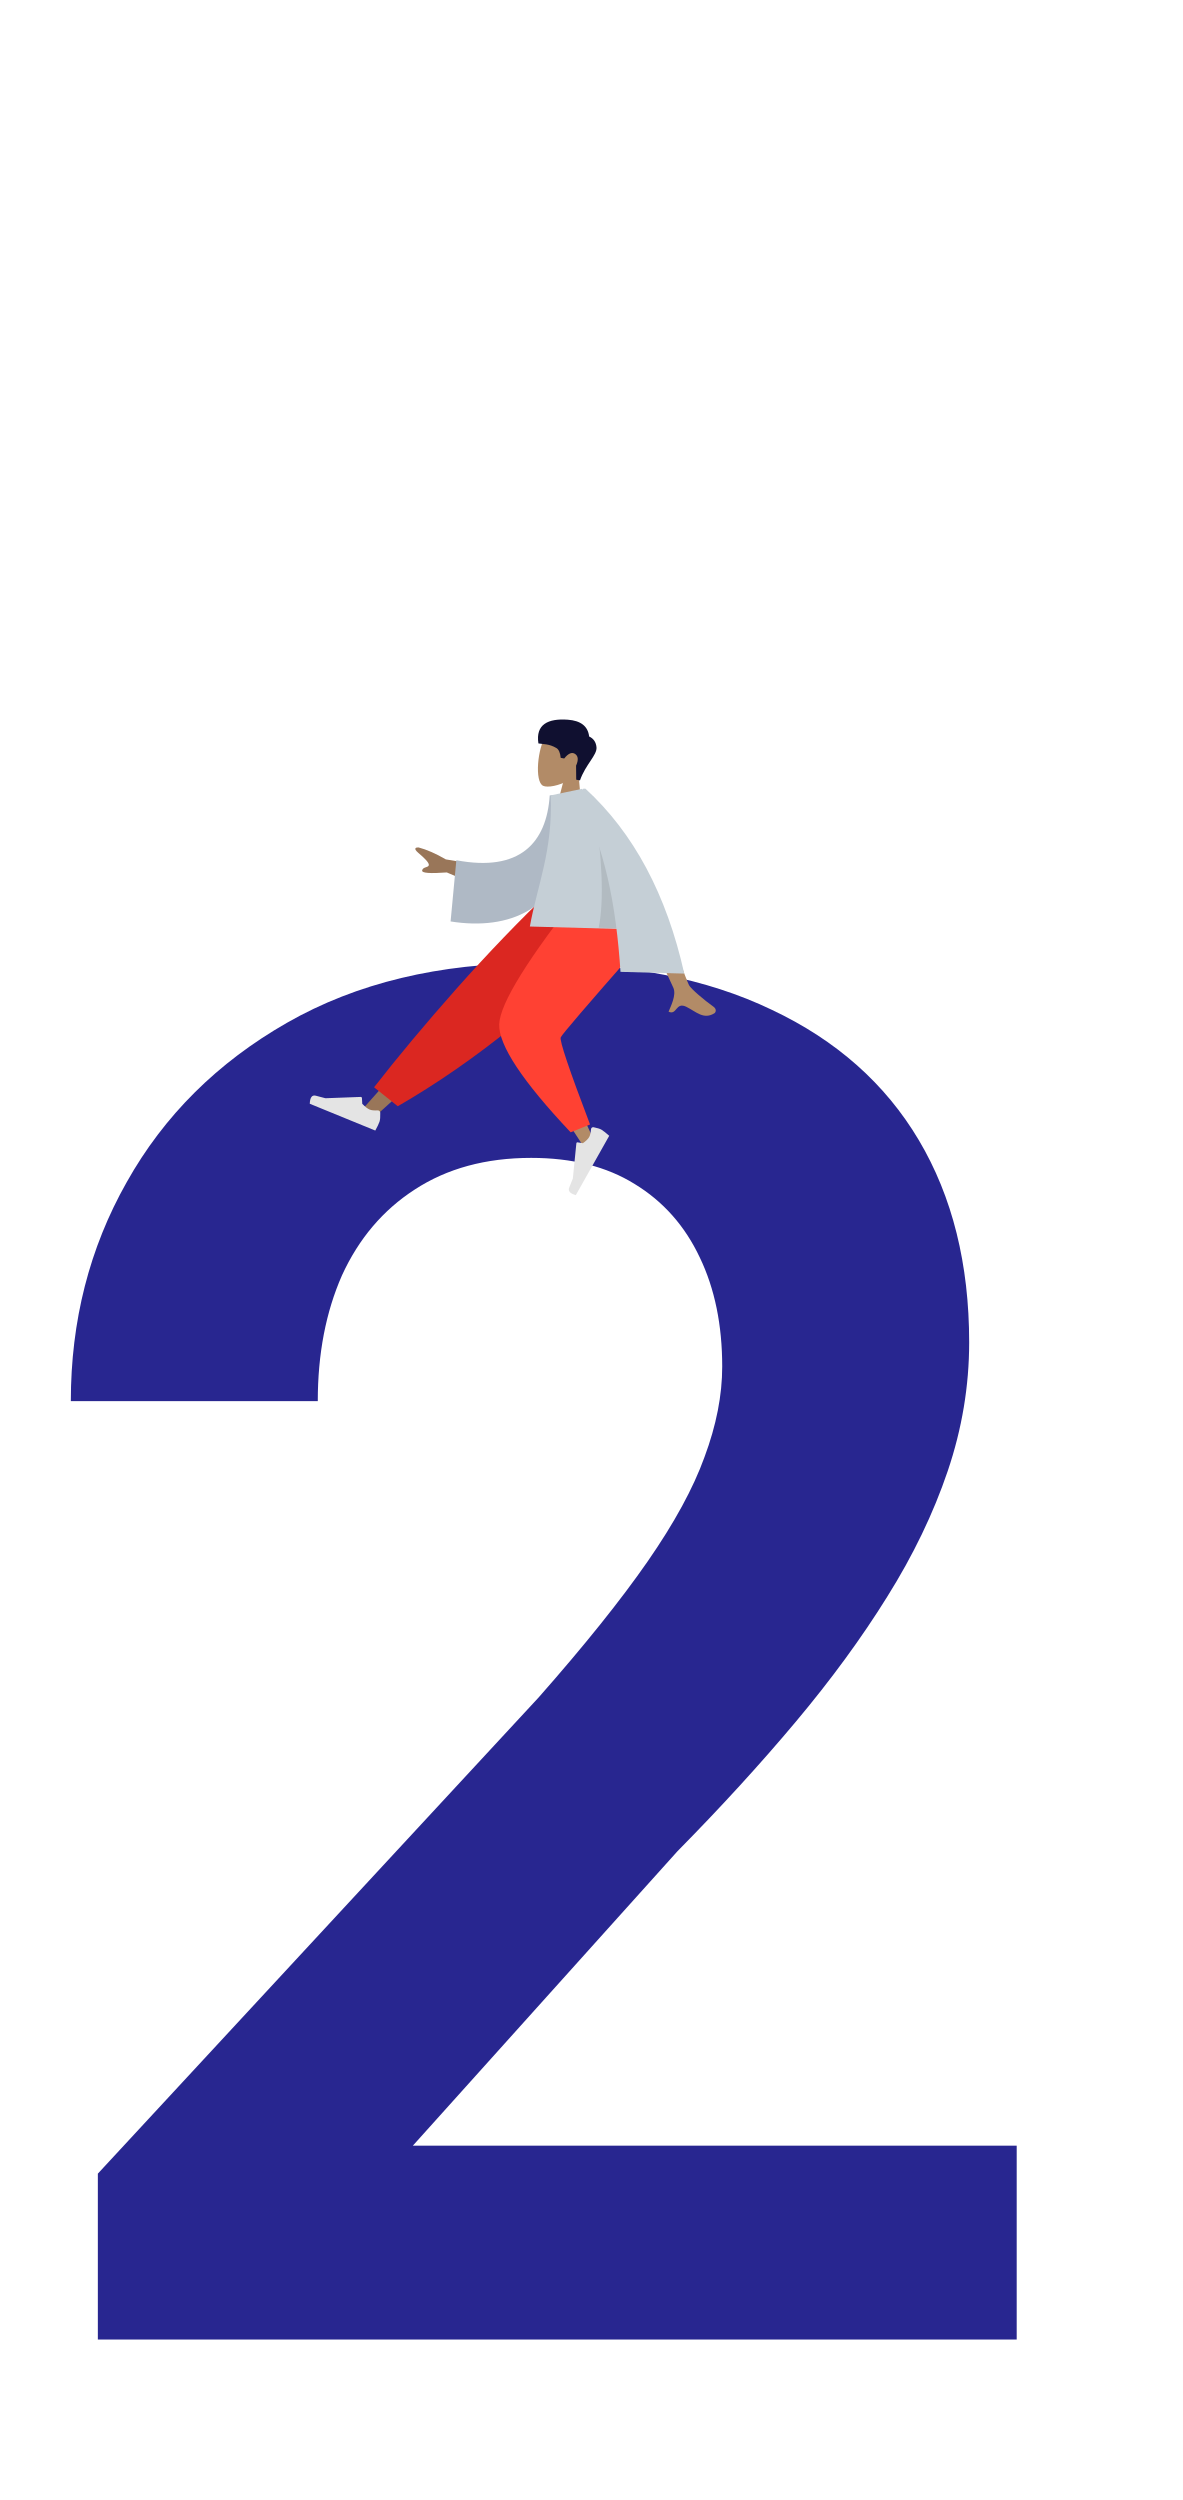
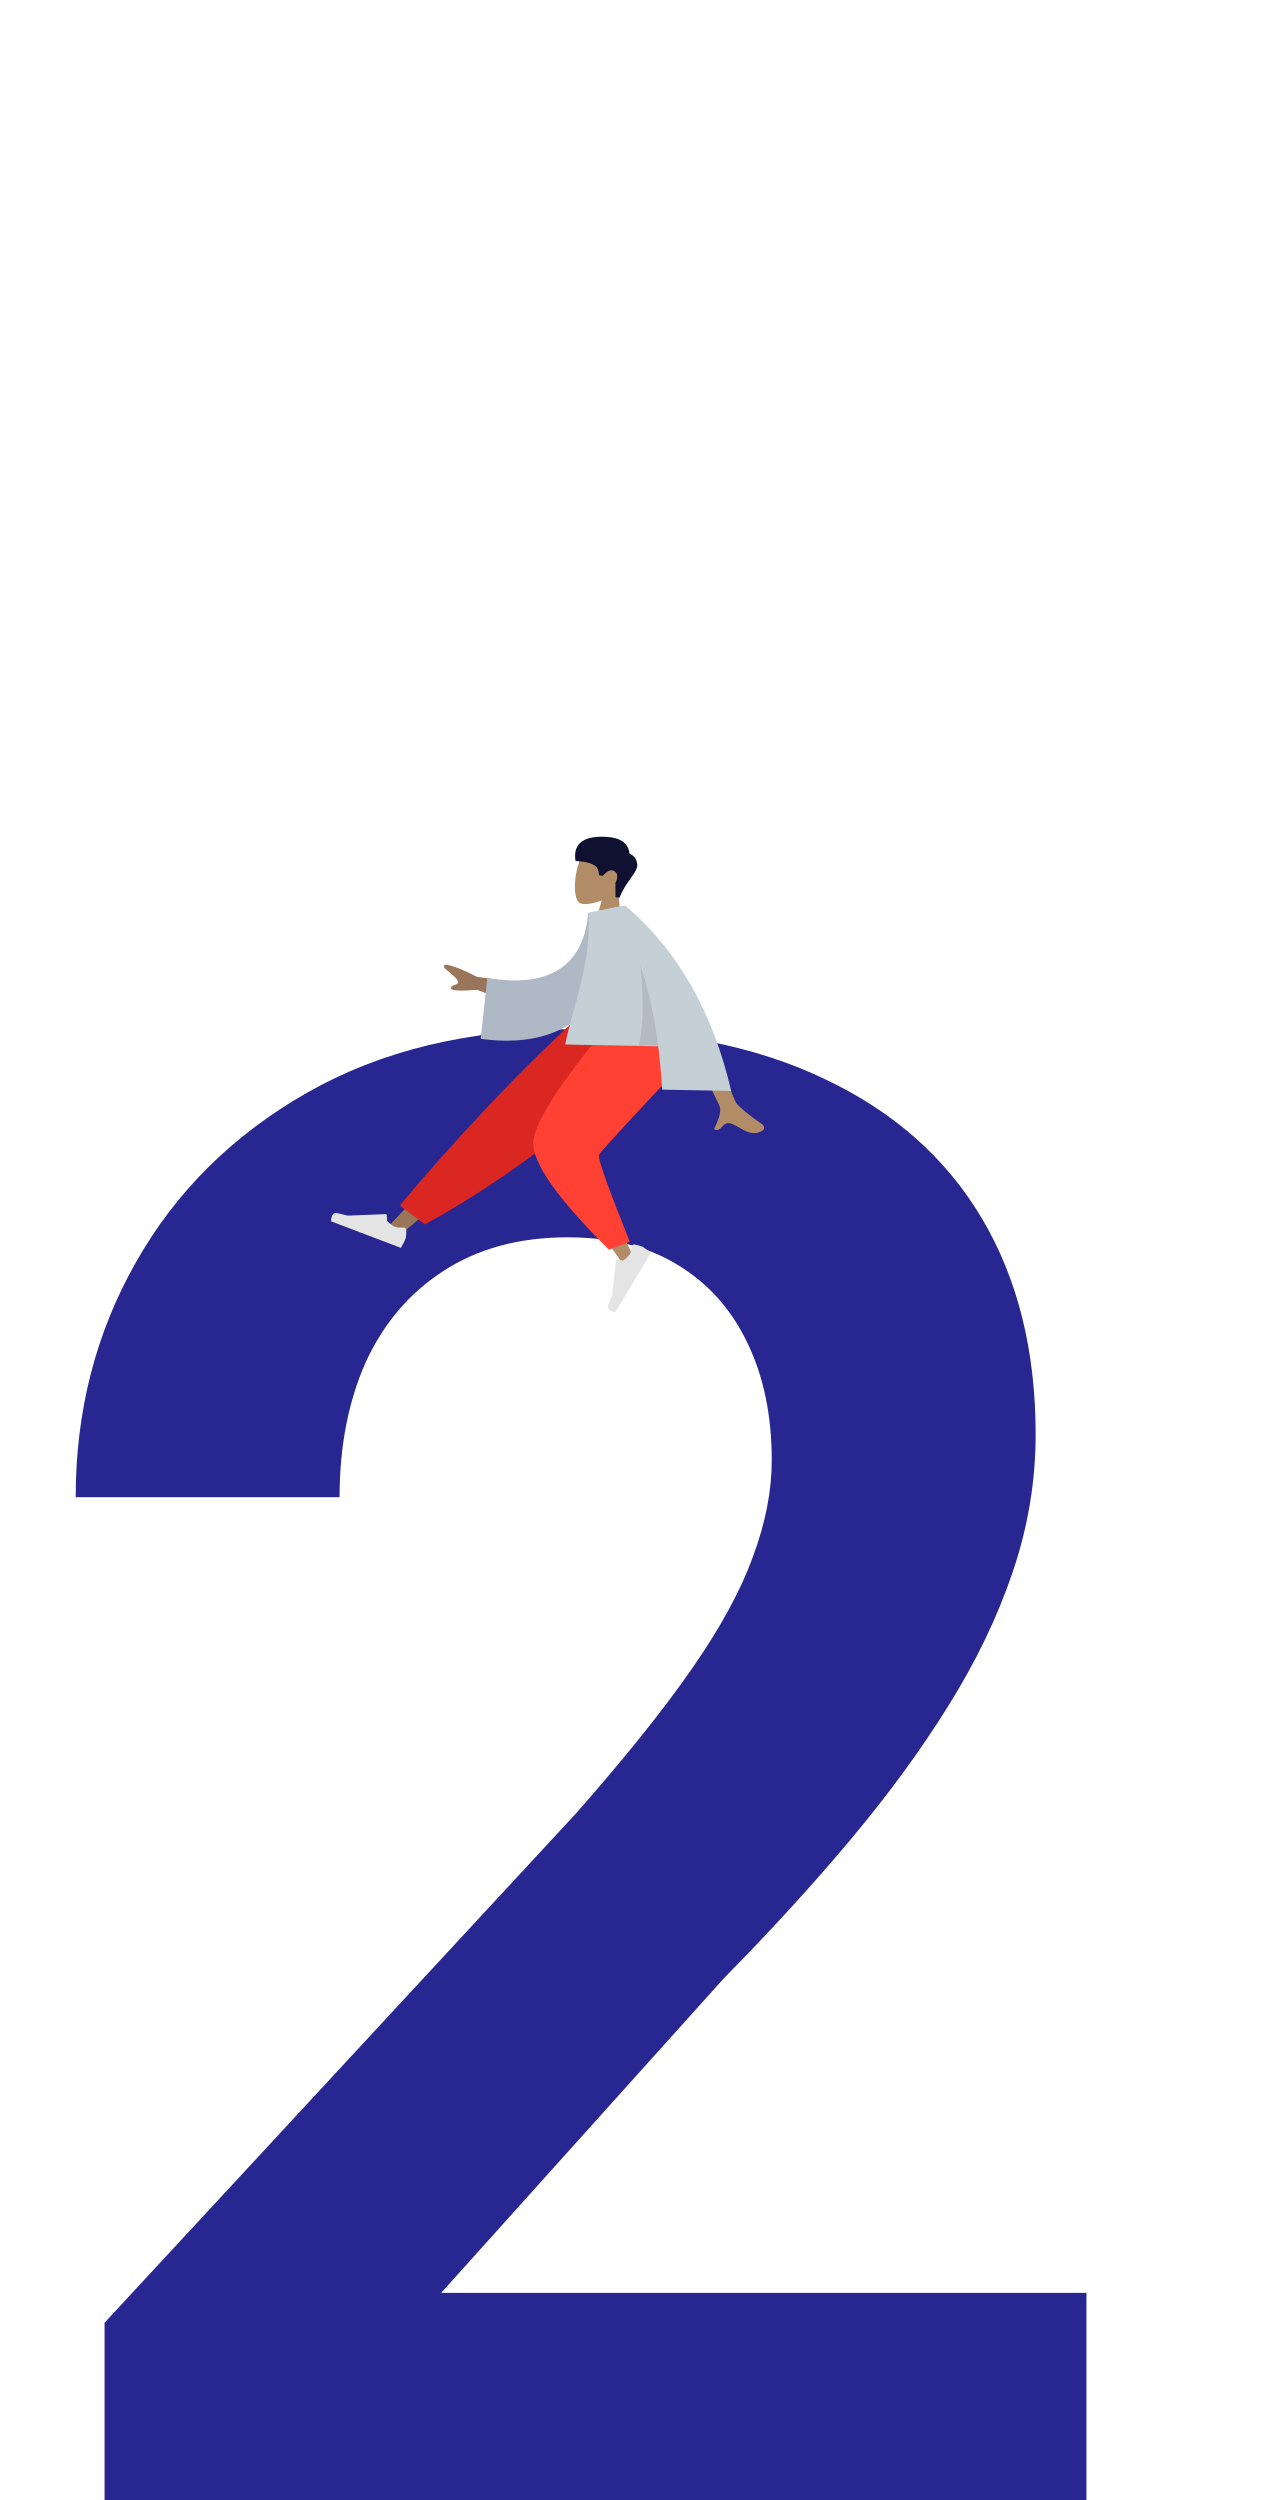
- <svg xmlns="http://www.w3.org/2000/svg" width="140" height="296" viewBox="0 0 140 296" fill="none">
+ <svg xmlns="http://www.w3.org/2000/svg" width="140" height="277" viewBox="0 0 140 277" fill="none">
  <path opacity="0.87" d="M120.377 254.05V277H11.585V257.36L63.774 200.978C69.218 194.8 73.521 189.43 76.684 184.869C79.847 180.309 82.09 176.19 83.414 172.512C84.812 168.76 85.51 165.193 85.51 161.809C85.51 156.881 84.628 152.578 82.862 148.9C81.097 145.148 78.523 142.243 75.139 140.183C71.829 138.124 67.746 137.094 62.892 137.094C57.522 137.094 52.925 138.344 49.1 140.845C45.348 143.273 42.479 146.656 40.493 150.996C38.581 155.336 37.625 160.301 37.625 165.891H8.386C8.386 156.403 10.592 147.76 15.006 139.962C19.419 132.092 25.745 125.803 33.983 121.095C42.222 116.387 52.005 114.033 63.333 114.033C74.367 114.033 83.708 115.872 91.358 119.55C99.008 123.155 104.819 128.304 108.791 134.997C112.764 141.691 114.75 149.672 114.75 158.94C114.75 164.089 113.904 169.165 112.212 174.167C110.52 179.169 108.129 184.134 105.04 189.062C102.024 193.917 98.42 198.845 94.227 203.847C90.034 208.849 85.363 213.961 80.214 219.184L48.879 254.05H120.377Z" fill="#080680" />
-   <path fill-rule="evenodd" clip-rule="evenodd" d="M68.998 97.365L68.374 90.25L67.345 90.058L65.604 96.734L68.998 97.365Z" fill="#B28B67" />
-   <path fill-rule="evenodd" clip-rule="evenodd" d="M64.306 93.041C65.339 93.523 69.677 92.122 69.828 88.945C69.979 85.768 65.659 85.666 64.65 87.095C63.641 88.524 63.273 92.559 64.306 93.041Z" fill="#B28B67" />
-   <path fill-rule="evenodd" clip-rule="evenodd" d="M68.669 92.397C69.329 90.509 70.711 89.396 70.626 88.482C70.57 87.872 70.279 87.445 69.755 87.201C69.611 85.986 68.766 85.323 67.222 85.213C64.905 85.046 63.396 85.762 63.748 88.022C64.302 88.125 64.995 88.044 65.879 88.569C66.159 88.736 66.329 89.122 66.387 89.728L66.805 89.806C67.291 89.191 67.721 89.011 68.094 89.268C68.467 89.525 68.505 89.986 68.207 90.653L68.224 92.314L68.669 92.397Z" fill="#101030" />
-   <path fill-rule="evenodd" clip-rule="evenodd" d="M72.523 108.166L56.649 121.078L44.189 132.388L42.568 131.724L65.944 105.473L72.523 108.166Z" fill="#997659" />
-   <path fill-rule="evenodd" clip-rule="evenodd" d="M45.023 131.754C45.036 132.247 45.006 132.598 44.934 132.808C44.848 133.059 44.681 133.409 44.433 133.858C44.145 133.74 41.559 132.682 36.676 130.685C36.706 129.927 36.947 129.61 37.4 129.734C37.853 129.858 38.23 129.957 38.532 130.031L42.709 129.876C42.783 129.873 42.848 129.934 42.854 130.011C42.854 130.012 42.854 130.013 42.854 130.014L42.891 130.69C43.228 131.045 43.522 131.273 43.773 131.376C43.981 131.461 44.3 131.493 44.729 131.47C44.877 131.463 45.008 131.581 45.022 131.735C45.023 131.742 45.023 131.748 45.023 131.754Z" fill="#E4E4E4" />
-   <path fill-rule="evenodd" clip-rule="evenodd" d="M47.096 130.979L44.291 128.735C47.087 125.137 50.337 121.249 54.039 117.07C57.742 112.891 61.532 108.946 65.409 105.237L74.262 108.864C69.707 113.699 65.183 117.935 60.69 121.571C56.197 125.207 51.666 128.343 47.096 130.979Z" fill="#DB2721" />
-   <path fill-rule="evenodd" clip-rule="evenodd" d="M72.624 111.384C68.987 115.877 64.772 122.117 64.723 122.404C64.69 122.595 66.569 126.826 70.36 135.098L69.074 135.717C63.301 126.938 60.514 122.091 60.712 121.177C61.011 119.806 64.962 110.826 68.013 106.03L72.624 111.384Z" fill="#B28B67" />
-   <path fill-rule="evenodd" clip-rule="evenodd" d="M69.861 133.136L67.565 134.067C61.844 128.002 59.025 123.738 59.108 121.274C59.192 118.811 62.555 113.396 69.197 105.03L75.218 112.518C69.501 119.023 66.559 122.457 66.391 122.82C66.224 123.183 67.38 126.622 69.861 133.136Z" fill="#FF4133" />
-   <path fill-rule="evenodd" clip-rule="evenodd" d="M70.277 133.463C70.731 133.551 71.05 133.653 71.234 133.767C71.454 133.904 71.753 134.14 72.132 134.477C71.985 134.738 70.667 137.08 68.178 141.502C67.486 141.318 67.227 141.014 67.401 140.591C67.575 140.169 67.716 139.816 67.825 139.532L68.241 135.369C68.249 135.295 68.313 135.243 68.384 135.253C68.385 135.253 68.386 135.253 68.387 135.254L69.014 135.355C69.385 135.095 69.634 134.85 69.762 134.623C69.868 134.434 69.94 134.126 69.977 133.697C69.989 133.549 70.116 133.443 70.26 133.46C70.266 133.461 70.271 133.462 70.277 133.463Z" fill="#E4E4E4" />
-   <path fill-rule="evenodd" clip-rule="evenodd" d="M58.563 102.712L52.785 101.752C51.609 101.067 50.534 100.595 49.559 100.337C49.288 100.322 48.859 100.411 49.526 100.977C50.192 101.544 50.869 102.169 50.767 102.458C50.664 102.748 50.061 102.622 49.98 103.07C49.926 103.368 50.9 103.444 52.901 103.297L57.639 105.315L58.563 102.712Z" fill="#997659" />
-   <path fill-rule="evenodd" clip-rule="evenodd" d="M67.563 94.079L65.088 94.176C64.717 99.807 61.538 103.278 54.031 101.852L53.35 109.099C60.358 110.223 66.348 107.552 67.273 99.873C67.512 97.885 67.68 95.814 67.563 94.079Z" fill="#AFB9C5" />
-   <path fill-rule="evenodd" clip-rule="evenodd" d="M77.018 104.361C79.756 111.955 81.276 116.049 81.579 116.641C81.801 117.075 83.377 118.415 84.465 119.186C84.902 119.495 84.739 119.874 84.582 119.971C83.304 120.768 82.407 119.77 81.255 119.203C79.993 118.583 80.159 120.255 79.159 119.781C79.436 119.095 80.095 117.821 79.731 116.966C79.569 116.586 77.612 112.364 73.861 104.299L77.018 104.361Z" fill="#B28B67" />
-   <path fill-rule="evenodd" clip-rule="evenodd" d="M74.113 110.012L62.736 109.7C63.592 104.892 65.471 100.751 65.205 94.172L68.921 93.396C71.79 97.717 73.297 102.982 74.113 110.012Z" fill="#C5CFD6" />
-   <path fill-rule="evenodd" clip-rule="evenodd" d="M74.178 109.928L70.884 109.842C71.542 106.667 71.323 101.463 70.227 94.23C72.759 98.5 73.438 102.965 74.178 109.928Z" fill="black" fill-opacity="0.1" />
-   <path fill-rule="evenodd" clip-rule="evenodd" d="M69.315 93.38C75.03 98.623 78.93 105.921 81.015 115.273L73.467 115.068C72.95 107.227 71.641 100.282 68.394 94.203L69.071 93.374L69.315 93.38Z" fill="#C5CFD6" />
+   <path fill-rule="evenodd" clip-rule="evenodd" d="M68.965 104.115L68.386 97.448L67.368 97.273L65.603 103.539L68.965 104.115Z" fill="#B28B67" />
+   <path fill-rule="evenodd" clip-rule="evenodd" d="M64.3 100.089C65.325 100.536 69.648 99.201 69.816 96.219C69.984 93.236 65.687 93.16 64.676 94.507C63.664 95.853 63.275 99.641 64.3 100.089Z" fill="#B28B67" />
+   <path fill-rule="evenodd" clip-rule="evenodd" d="M68.638 99.473C69.306 97.695 70.69 96.641 70.611 95.782C70.558 95.209 70.272 94.81 69.752 94.584C69.616 93.442 68.779 92.824 67.242 92.728C64.936 92.584 63.429 93.265 63.766 95.387C64.317 95.481 65.008 95.401 65.884 95.89C66.162 96.045 66.329 96.407 66.383 96.977L66.799 97.048C67.287 96.467 67.715 96.296 68.085 96.535C68.455 96.774 68.489 97.208 68.189 97.836L68.196 99.397L68.638 99.473Z" fill="#101030" />
+   <path fill-rule="evenodd" clip-rule="evenodd" d="M72.522 114.117L56.645 126.313L44.176 136.987L42.567 136.375L65.996 111.633L72.522 114.117Z" fill="#997659" />
+   <path fill-rule="evenodd" clip-rule="evenodd" d="M45.019 136.28C45.028 136.744 44.996 137.075 44.923 137.274C44.835 137.511 44.666 137.842 44.415 138.266C44.128 138.156 41.548 137.175 36.675 135.32C36.71 134.606 36.954 134.306 37.406 134.42C37.858 134.534 38.235 134.625 38.537 134.693L42.715 134.524C42.789 134.521 42.854 134.577 42.859 134.65C42.859 134.651 42.859 134.652 42.859 134.653L42.892 135.29C43.227 135.622 43.52 135.836 43.77 135.931C43.978 136.01 44.296 136.038 44.726 136.014C44.874 136.006 45.005 136.117 45.018 136.263C45.018 136.268 45.019 136.274 45.019 136.28Z" fill="#E4E4E4" />
+   <path fill-rule="evenodd" clip-rule="evenodd" d="M47.073 135.664L44.295 133.577C47.103 130.188 50.364 126.523 54.077 122.582C57.79 118.642 61.589 114.921 65.474 111.42L74.262 114.766C69.696 119.327 65.165 123.325 60.668 126.761C56.171 130.197 51.64 133.165 47.073 135.664Z" fill="#DB2721" />
+   <path fill-rule="evenodd" clip-rule="evenodd" d="M72.693 117.208C69.022 121.435 64.759 127.302 64.708 127.571C64.674 127.75 66.528 131.699 70.268 139.42L68.976 140.007C63.254 131.824 60.496 127.304 60.701 126.447C61.009 125.162 65.025 116.732 68.112 112.224L72.693 117.208Z" fill="#B28B67" />
+   <path fill-rule="evenodd" clip-rule="evenodd" d="M69.774 137.578L67.469 138.463C61.782 132.824 58.988 128.851 59.088 126.546C59.189 124.241 62.591 119.155 69.297 111.288L75.275 118.257C69.508 124.377 66.54 127.607 66.369 127.948C66.199 128.289 67.334 131.499 69.774 137.578Z" fill="#FF4133" />
+   <path fill-rule="evenodd" clip-rule="evenodd" d="M70.294 137.892C70.745 137.971 71.061 138.064 71.243 138.17C71.46 138.296 71.756 138.516 72.131 138.828C71.983 139.073 70.657 141.27 68.153 145.419C67.465 145.251 67.21 144.968 67.386 144.572C67.562 144.176 67.705 143.845 67.815 143.579L68.257 139.686C68.265 139.617 68.329 139.568 68.4 139.577C68.401 139.577 68.402 139.577 68.403 139.577L69.025 139.668C69.396 139.422 69.645 139.192 69.774 138.979C69.881 138.802 69.954 138.513 69.994 138.112C70.007 137.973 70.134 137.874 70.277 137.889C70.282 137.89 70.288 137.891 70.294 137.892Z" fill="#E4E4E4" />
+   <path fill-rule="evenodd" clip-rule="evenodd" d="M58.581 109.087L52.789 108.215C51.614 107.573 50.538 107.132 49.561 106.894C49.288 106.881 48.858 106.968 49.523 107.501C50.187 108.034 50.863 108.622 50.758 108.897C50.653 109.173 50.048 109.058 49.964 109.483C49.907 109.766 50.884 109.831 52.894 109.679L57.636 111.561L58.581 109.087Z" fill="#997659" />
+   <path fill-rule="evenodd" clip-rule="evenodd" d="M67.656 101.04L65.167 101.146C64.754 106.385 61.534 109.634 53.996 108.355L53.26 115.099C60.297 116.099 66.339 113.576 67.323 106.429C67.578 104.579 67.761 102.652 67.656 101.04Z" fill="#AFB9C5" />
+   <path fill-rule="evenodd" clip-rule="evenodd" d="M77.085 110.646C79.756 117.764 81.239 121.601 81.536 122.155C81.754 122.562 83.313 123.811 84.39 124.528C84.822 124.816 84.658 125.173 84.501 125.266C83.224 126.022 82.338 125.09 81.196 124.565C79.945 123.991 80.098 125.561 79.106 125.122C79.387 124.475 80.052 123.274 79.695 122.473C79.537 122.117 77.62 118.162 73.945 110.608L77.085 110.646Z" fill="#B28B67" />
+   <path fill-rule="evenodd" clip-rule="evenodd" d="M74.113 115.951L62.625 115.731C63.523 111.204 65.451 107.297 65.229 101.111L68.987 100.357C71.854 104.403 73.339 109.344 74.113 115.951Z" fill="#C5CFD6" />
+   <path fill-rule="evenodd" clip-rule="evenodd" d="M74.178 115.872L70.789 115.812C71.49 112.832 71.302 107.955 70.226 101.181C72.801 105.168 73.467 109.349 74.178 115.872Z" fill="black" fill-opacity="0.1" />
+   <path fill-rule="evenodd" clip-rule="evenodd" d="M69.327 100.38C75.075 105.269 78.971 112.1 81.015 120.874L73.375 120.73C72.907 113.366 71.633 106.85 68.388 101.159L69.079 100.375L69.327 100.38Z" fill="#C5CFD6" />
</svg>
